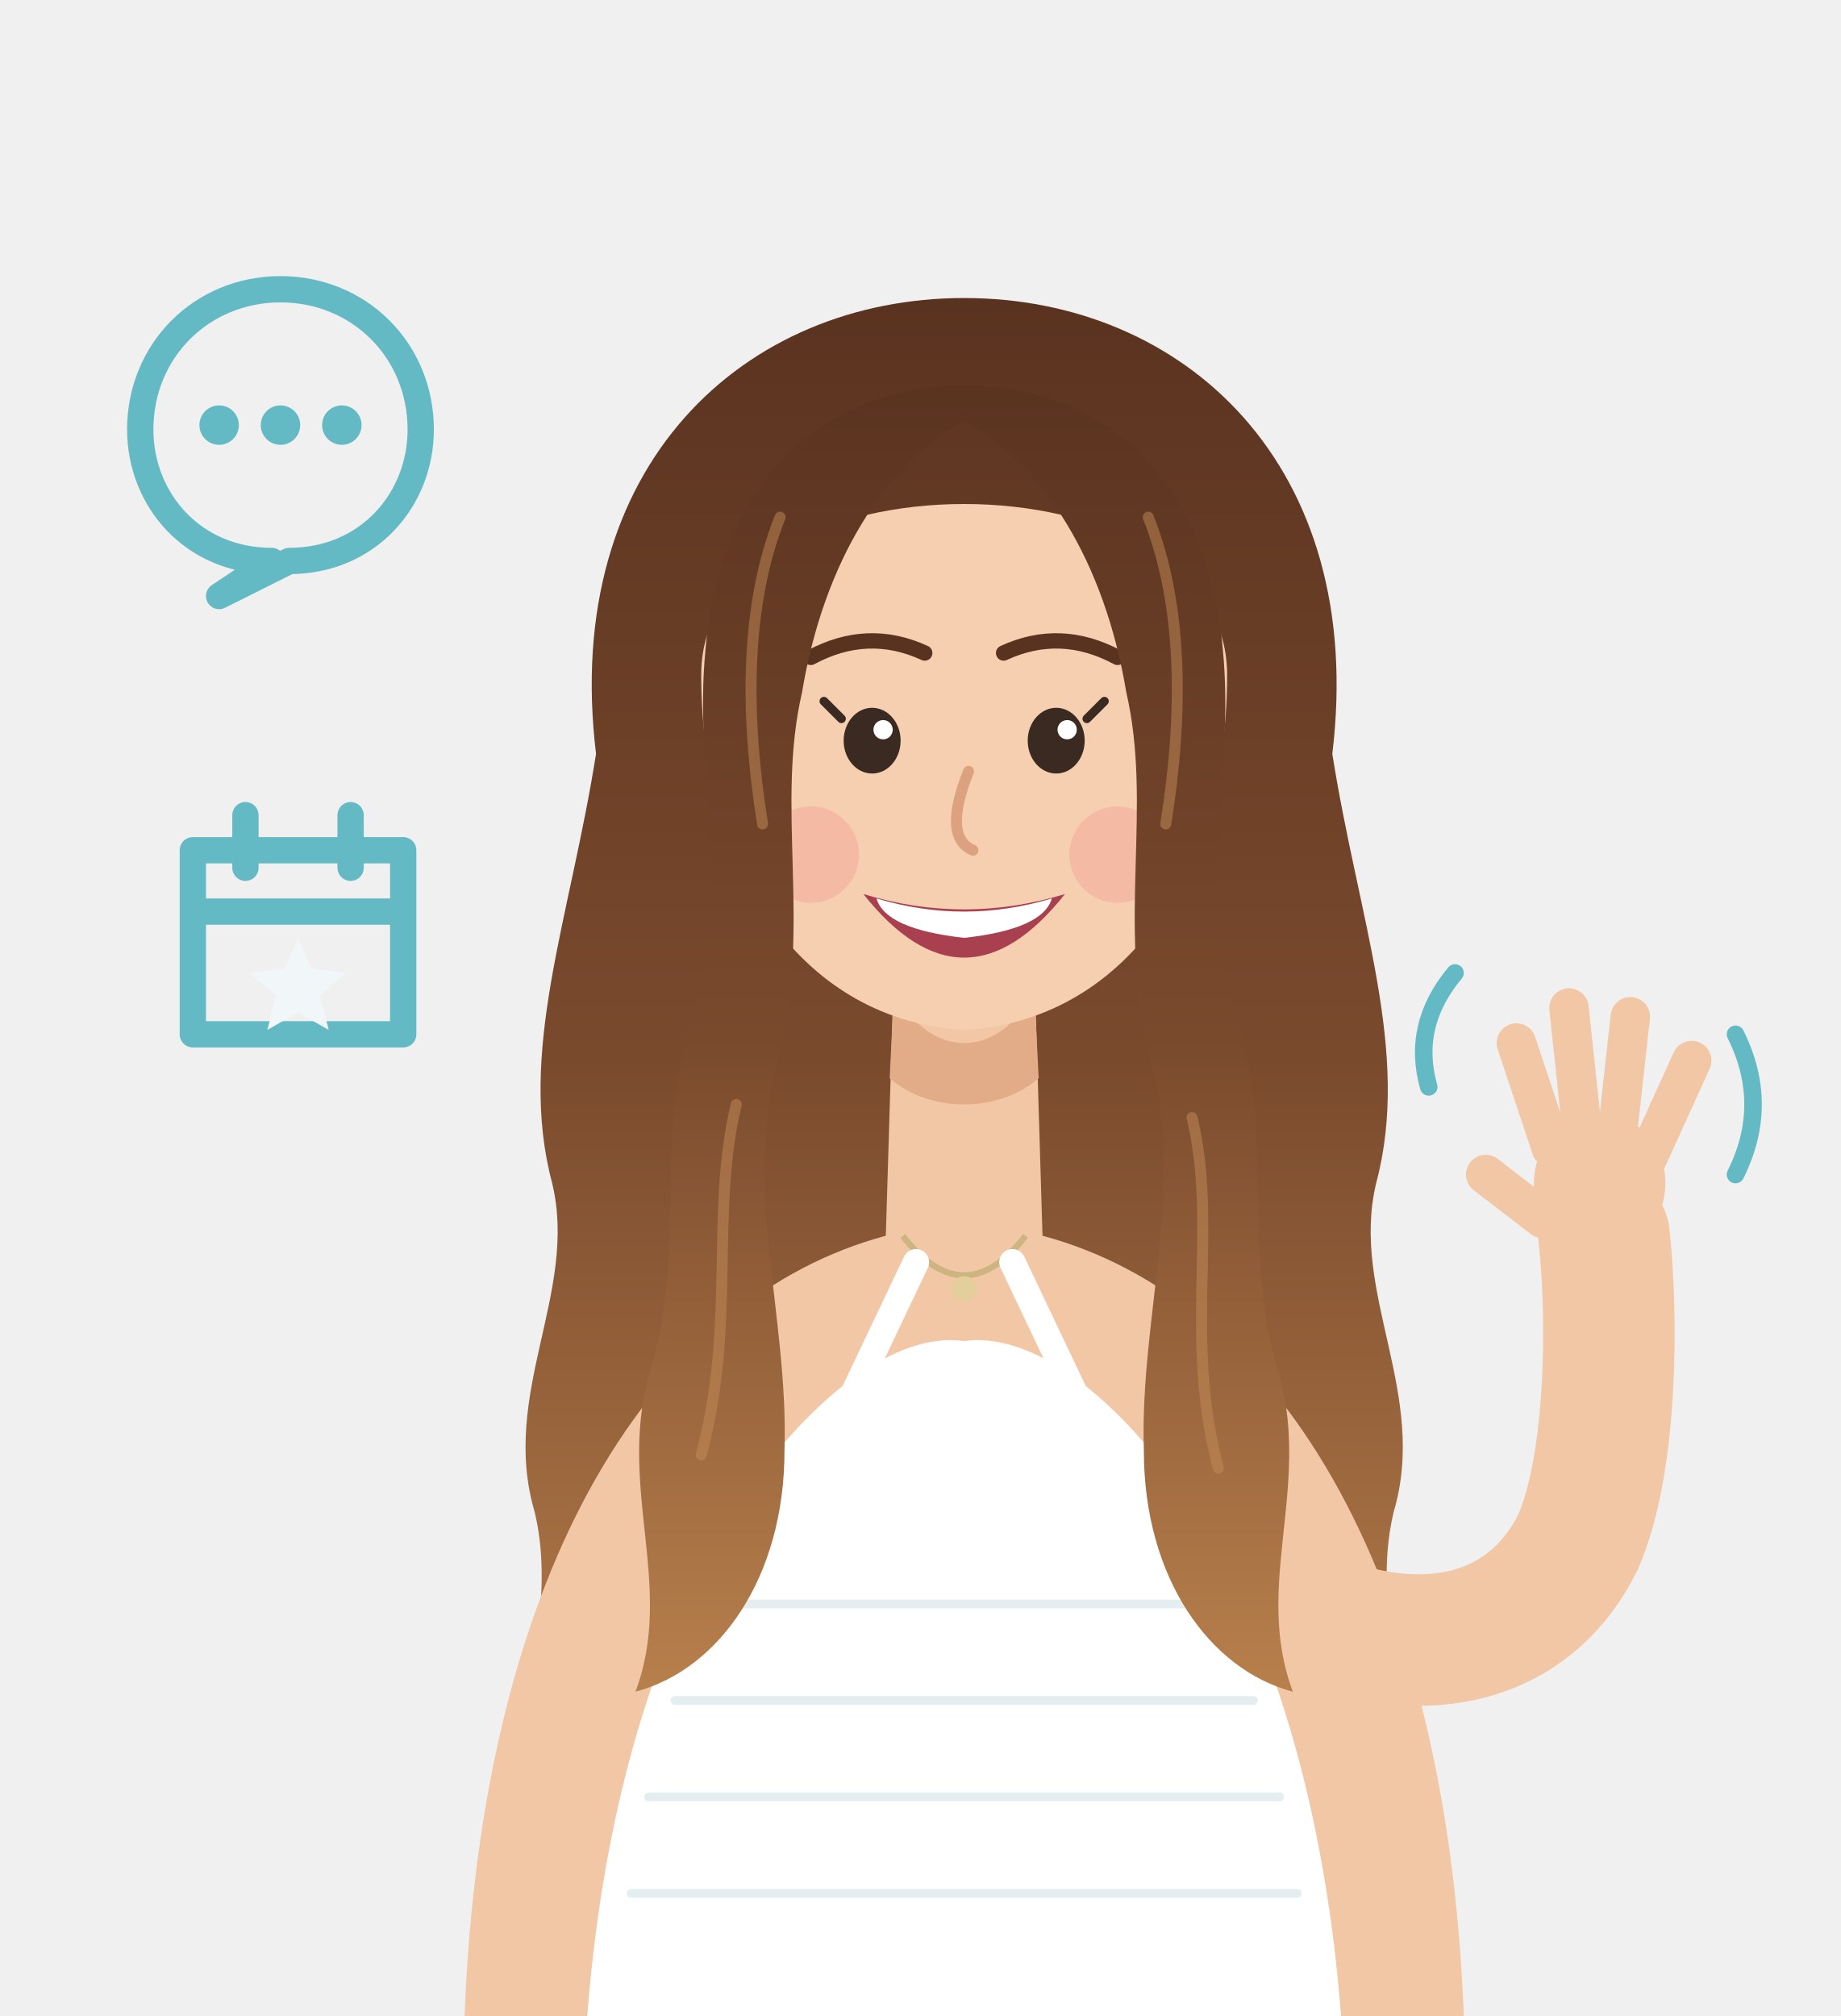
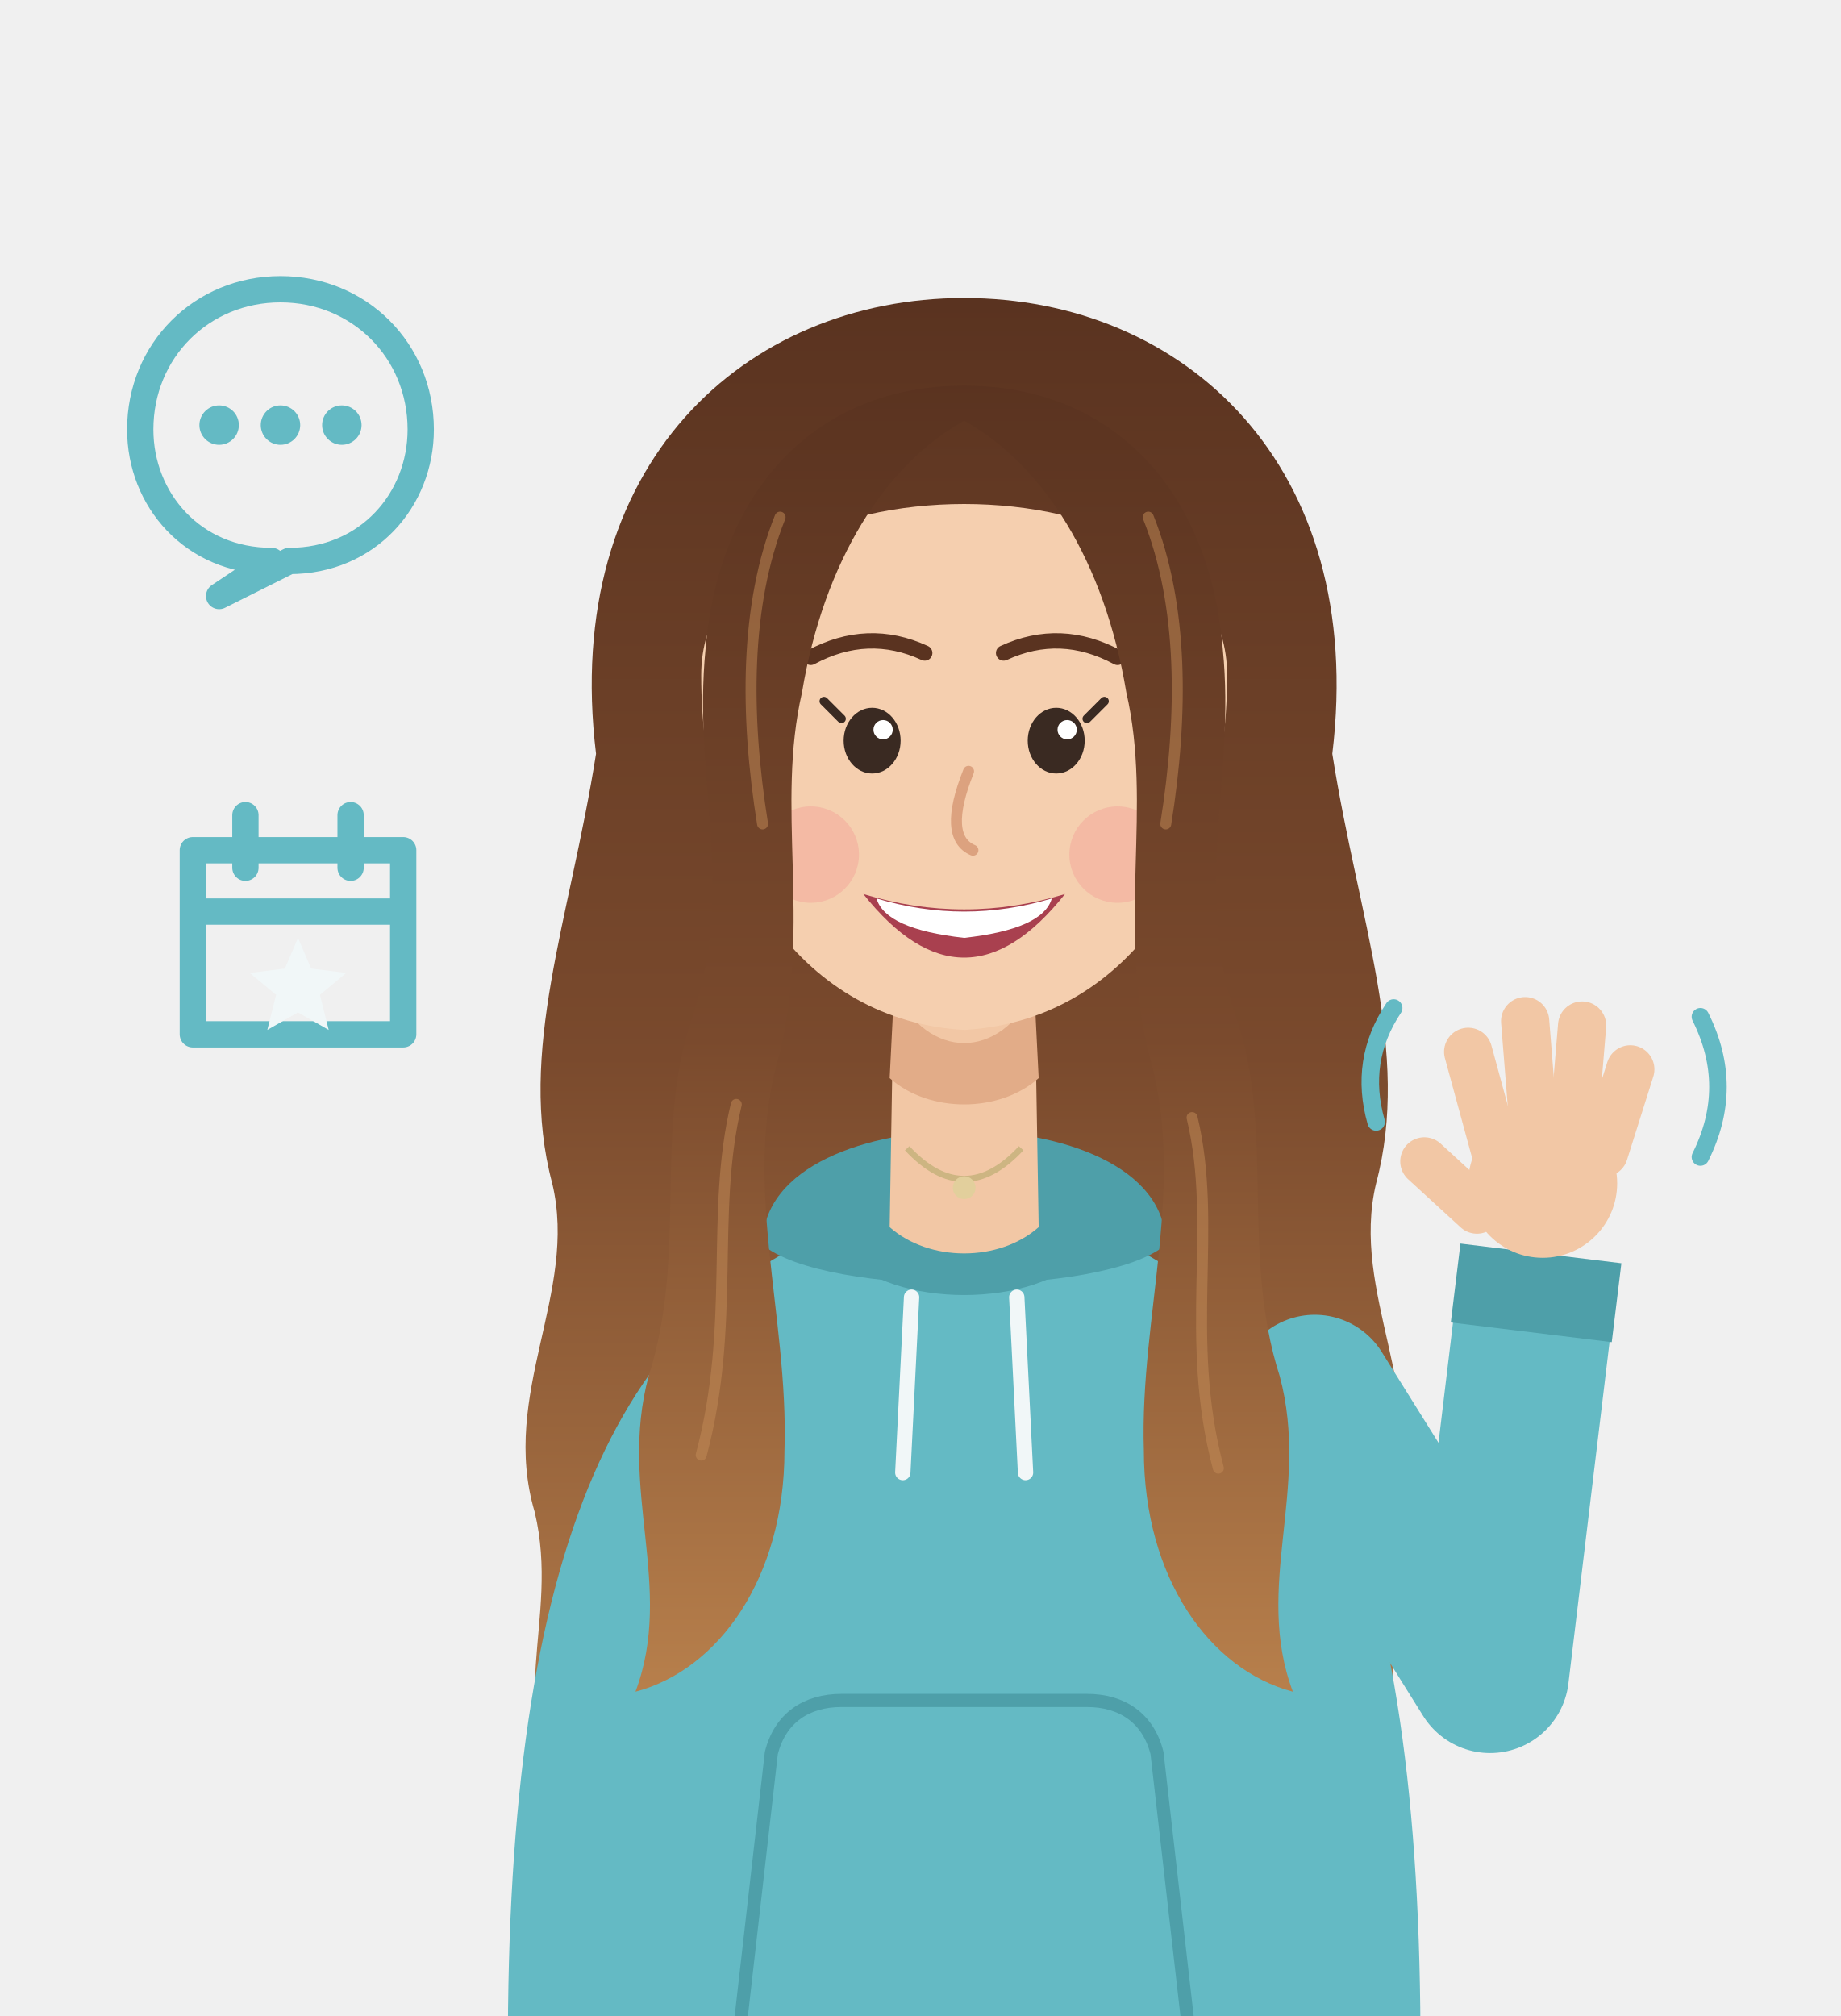
<svg xmlns="http://www.w3.org/2000/svg" viewBox="0 0 420 460">
  <defs>
    <linearGradient id="hair" x1="0" y1="0" x2="0" y2="1">
      <stop offset="0" stop-color="#5A3320" />
      <stop offset="0.5" stop-color="#7A4A2D" />
      <stop offset="1" stop-color="#B8804C" />
    </linearGradient>
  </defs>
  <g fill="none" stroke="#64BAC4" stroke-width="6" stroke-linecap="round" stroke-linejoin="round">
    <path d="M62 128 C44 128 32 114 32 98 C32 80 46 66 64 66 C82 66 96 80 96 98 C96 114 84 128 66 128 L50 136 Z" />
    <path d="M44 194 H92 V236 H44 Z M44 208 H92 M56 186 V198 M80 186 V198" />
  </g>
  <g fill="#64BAC4">
    <circle cx="50" cy="97" r="4.5" />
    <circle cx="64" cy="97" r="4.5" />
    <circle cx="78" cy="97" r="4.5" />
  </g>
  <path d="M68 214 L71 221 L79 222 L73 227 L75 235 L68 231 L61 235 L63 227 L57 222 L65 221 Z" fill="#F1F7F8" />
  <path d="M136 172 C128 106 170 68 220 68 C270 68 312 106 304 172 C310 210 322 240 314 270 C308 295 326 318 318 345 C312 370 326 390 310 414 C292 404 282 382 278 358 L162 358 C158 382 148 404 130 414 C114 390 128 370 122 345 C114 318 132 295 126 270 C118 240 130 210 136 172 Z" fill="url(#hair)" />
-   <path d="M308 372 C330 378 350 372 360 352 C368 334 368 300 366 282" fill="none" stroke="#F2C7A5" stroke-width="30" stroke-linecap="round" stroke-linejoin="round" />
-   <g stroke="#F2C7A5" stroke-width="9" stroke-linecap="round">
-     <path d="M354 262 L346 238" />
-     <path d="M361 258 L358 230" />
-     <path d="M369 259 L372 232" />
-     <path d="M376 264 L386 242" />
-     <path d="M352 278 L339 268" />
-   </g>
-   <ellipse cx="365" cy="270" rx="15" ry="16" fill="#F2C7A5" />
-   <g fill="none" stroke="#64BAC4" stroke-width="4" stroke-linecap="round">
-     <path d="M396 236 Q404 252 396 268" />
-     <path d="M332 222 Q322 234 326 248" />
-   </g>
-   <path d="M106 460 C110 356 150 296 202 282 L238 282 C290 296 330 356 334 460 Z" fill="#F2C7A5" />
-   <path d="M204 220 L236 220 L238 286 C229 293 211 293 202 286 Z" fill="#F2C7A5" />
+   <path d="M116 480 C114 360 138 300 192 280 L248 280 C302 300 326 360 324 480 Z" fill="#64BAC4" />
+   <path d="M174 284 C174 266 198 258 220 258 C242 258 266 266 266 284 C252 296 188 296 174 284 Z" fill="#4E9FA9" />
+   <path d="M204 220 L236 220 L237 280 C228 288 212 288 203 280 Z" fill="#F2C7A5" />
  <path d="M204 226 C212 242 228 242 236 226 L237 246 C228 254 212 254 203 246 Z" fill="#E2AC88" />
-   <path d="M206 282 Q220 300 234 282" fill="none" stroke="#CDB582" stroke-width="1.4" />
-   <circle cx="220" cy="294" r="2.8" fill="#E2CF9C" />
-   <path d="M172 338 C188 316 206 304 220 306 C234 304 252 316 268 338 C288 366 302 408 306 460 L134 460 C138 408 152 366 172 338 Z" fill="#FFFFFF" />
-   <path d="M190 328 L209 288 M250 328 L231 288" stroke="#FFFFFF" stroke-width="6" stroke-linecap="round" />
-   <g stroke="#E4EEF0" stroke-width="2" stroke-linecap="round">
-     <path d="M162 366 H278" />
-     <path d="M154 388 H286" />
-     <path d="M148 410 H292" />
-     <path d="M144 432 H296" />
-   </g>
+   <path d="M207 262 Q220 276 233 262" fill="none" stroke="#CDB582" stroke-width="1.4" />
+   <circle cx="220" cy="271" r="2.6" fill="#E2CF9C" />
+   <path d="M194 284 C204 296 236 296 246 284" fill="none" stroke="#4E9FA9" stroke-width="5" stroke-linecap="round" />
+   <path d="M208 296 L206 336 M232 296 L234 336" stroke="#F1F7F8" stroke-width="3.5" stroke-linecap="round" />
+   <path d="M168 470 L176 400 C178 392 184 388 192 388 H248 C256 388 262 392 264 400 L272 470" fill="none" stroke="#4E9FA9" stroke-width="3" stroke-linecap="round" stroke-linejoin="round" />
+   <path d="M300 318 L340 382 L349.4 304" fill="none" stroke="#64BAC4" stroke-width="36" stroke-linecap="round" stroke-linejoin="round" />
+   <path d="M349.4 304 L351.6 286" stroke="#4E9FA9" stroke-width="37" stroke-linecap="butt" />
  <path d="M160 154 C160 102 280 102 280 154 C280 200 256 233 220 235 C184 233 160 200 160 154 Z" fill="#F5CFAF" />
  <circle cx="185" cy="195" r="11" fill="#F08A8A" opacity="0.3" />
  <circle cx="255" cy="195" r="11" fill="#F08A8A" opacity="0.3" />
  <path d="M185 150 Q198 143 211 149 M229 149 Q242 143 255 150" fill="none" stroke="#5A3320" stroke-width="3.5" stroke-linecap="round" />
  <ellipse cx="199" cy="169" rx="6.5" ry="7.5" fill="#3A2A22" />
  <ellipse cx="241" cy="169" rx="6.5" ry="7.5" fill="#3A2A22" />
  <circle cx="201.5" cy="166.5" r="2.2" fill="#FFFFFF" />
  <circle cx="243.5" cy="166.5" r="2.2" fill="#FFFFFF" />
  <path d="M190 178 Q199 183 208 178 M232 178 Q241 183 250 178" fill="none" stroke="#F5CFAF" stroke-width="4" stroke-linecap="round" />
  <path d="M192 164 L188 160 M248 164 L252 160" stroke="#3A2A22" stroke-width="2" stroke-linecap="round" />
  <path d="M221 176 Q215 191 222 194" fill="none" stroke="#DCA27F" stroke-width="2.5" stroke-linecap="round" />
  <path d="M197 204 Q220 233 243 204 Q220 211 197 204 Z" fill="#A9404F" />
  <path d="M200 205 Q220 211 240 205 Q238 212 220 214 Q202 212 200 205 Z" fill="#FFFFFF" />
  <path d="M220 88 C186 88 164 112 161 148 C158 178 168 202 158 232 C149 258 157 286 148 314 C141 340 154 362 145 386 C164 381 179 360 179 331 C180 300 169 270 178 240 C185 210 177 184 183 158 C188 128 202 106 220 96 Z" fill="url(#hair)" />
  <path d="M220 88 C254 88 276 112 279 148 C282 178 272 202 282 232 C291 258 283 286 292 314 C299 340 286 362 295 386 C276 381 261 360 261 331 C260 300 271 270 262 240 C255 210 263 184 257 158 C252 128 238 106 220 96 Z" fill="url(#hair)" />
  <g fill="none" stroke="#C48C57" stroke-width="2.5" stroke-linecap="round" opacity="0.5">
    <path d="M178 118 C170 138 170 163 174 188" />
    <path d="M168 252 C162 277 168 302 160 332" />
    <path d="M262 118 C270 138 270 163 266 188" />
    <path d="M272 255 C278 280 270 305 278 335" />
  </g>
+   <g stroke="#F2C7A5" stroke-width="11" stroke-linecap="round">
+     <path d="M341 262 L335 240" />
+     <path d="M350 258 L348 233" />
+     <path d="M359 258 L361 234" />
+     <path d="M366 263 L372 244" />
+     <path d="M337 276 L325 265" />
+   </g>
+   <ellipse cx="352" cy="270" rx="17" ry="17" fill="#F2C7A5" />
+   <g fill="none" stroke="#64BAC4" stroke-width="4" stroke-linecap="round">
+     <path d="M388 232 Q396 248 388 264" />
+     <path d="M318 230 Q310 242 314 256" />
+   </g>
</svg>
